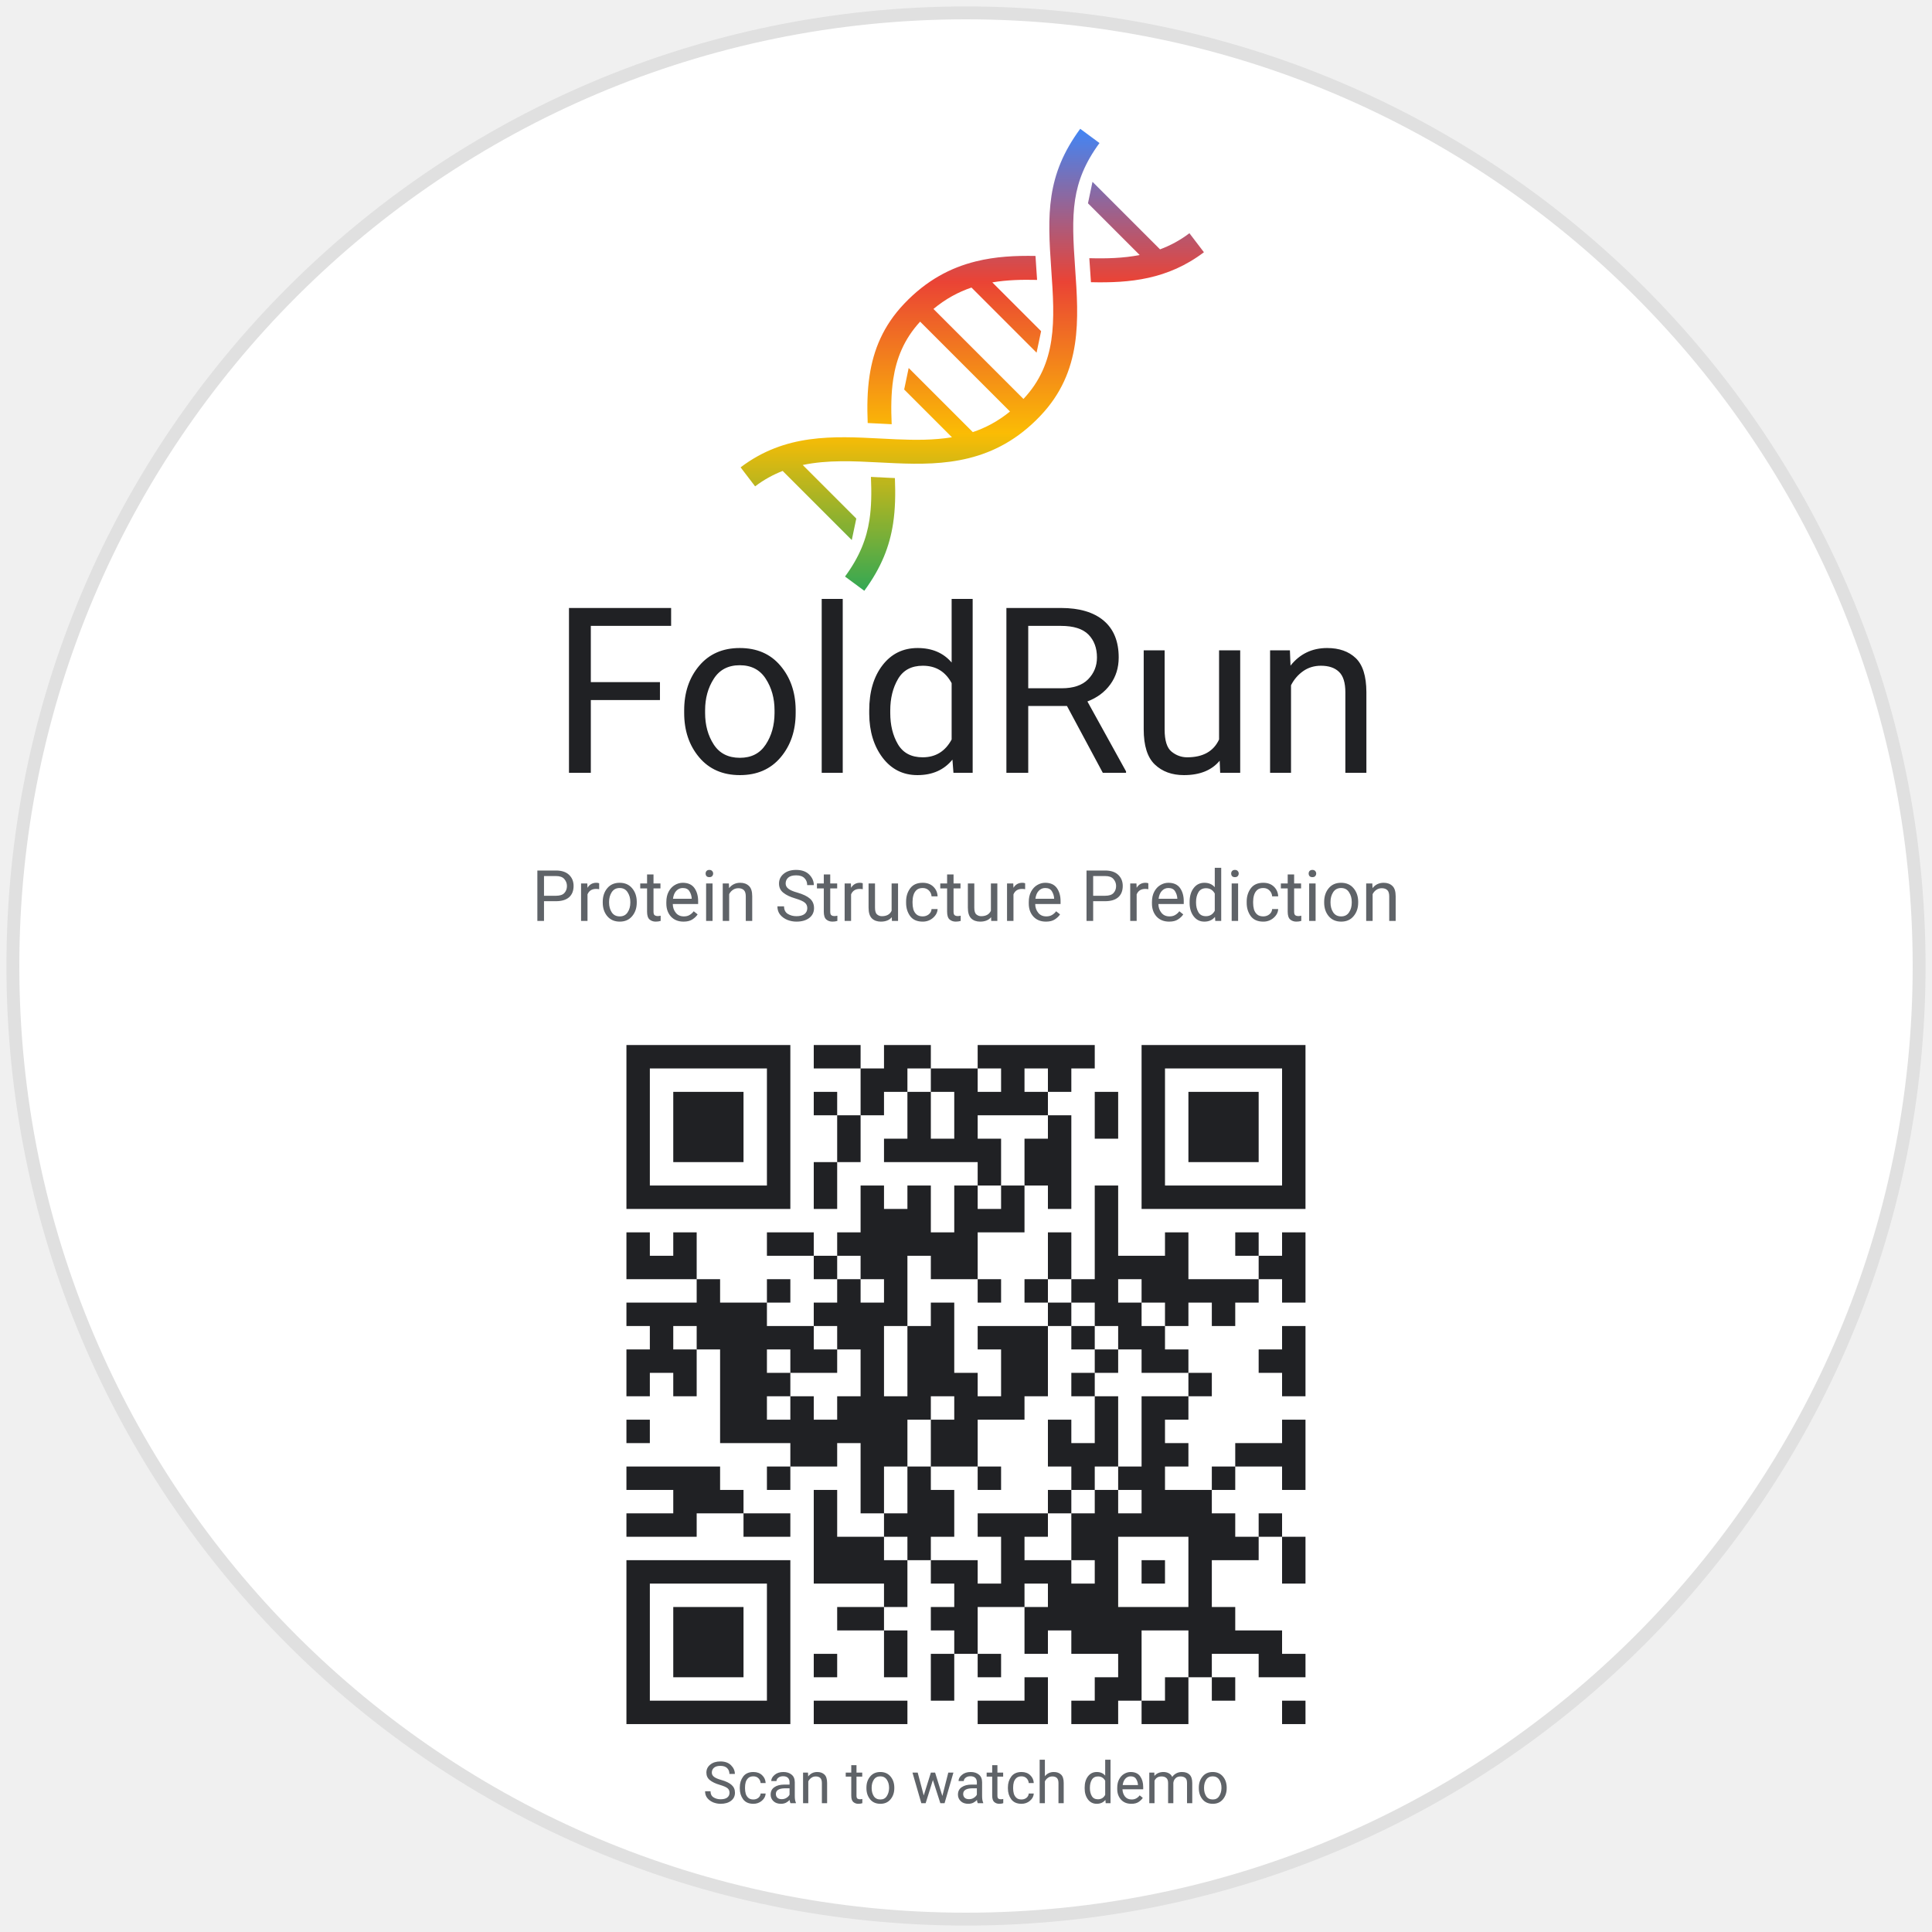
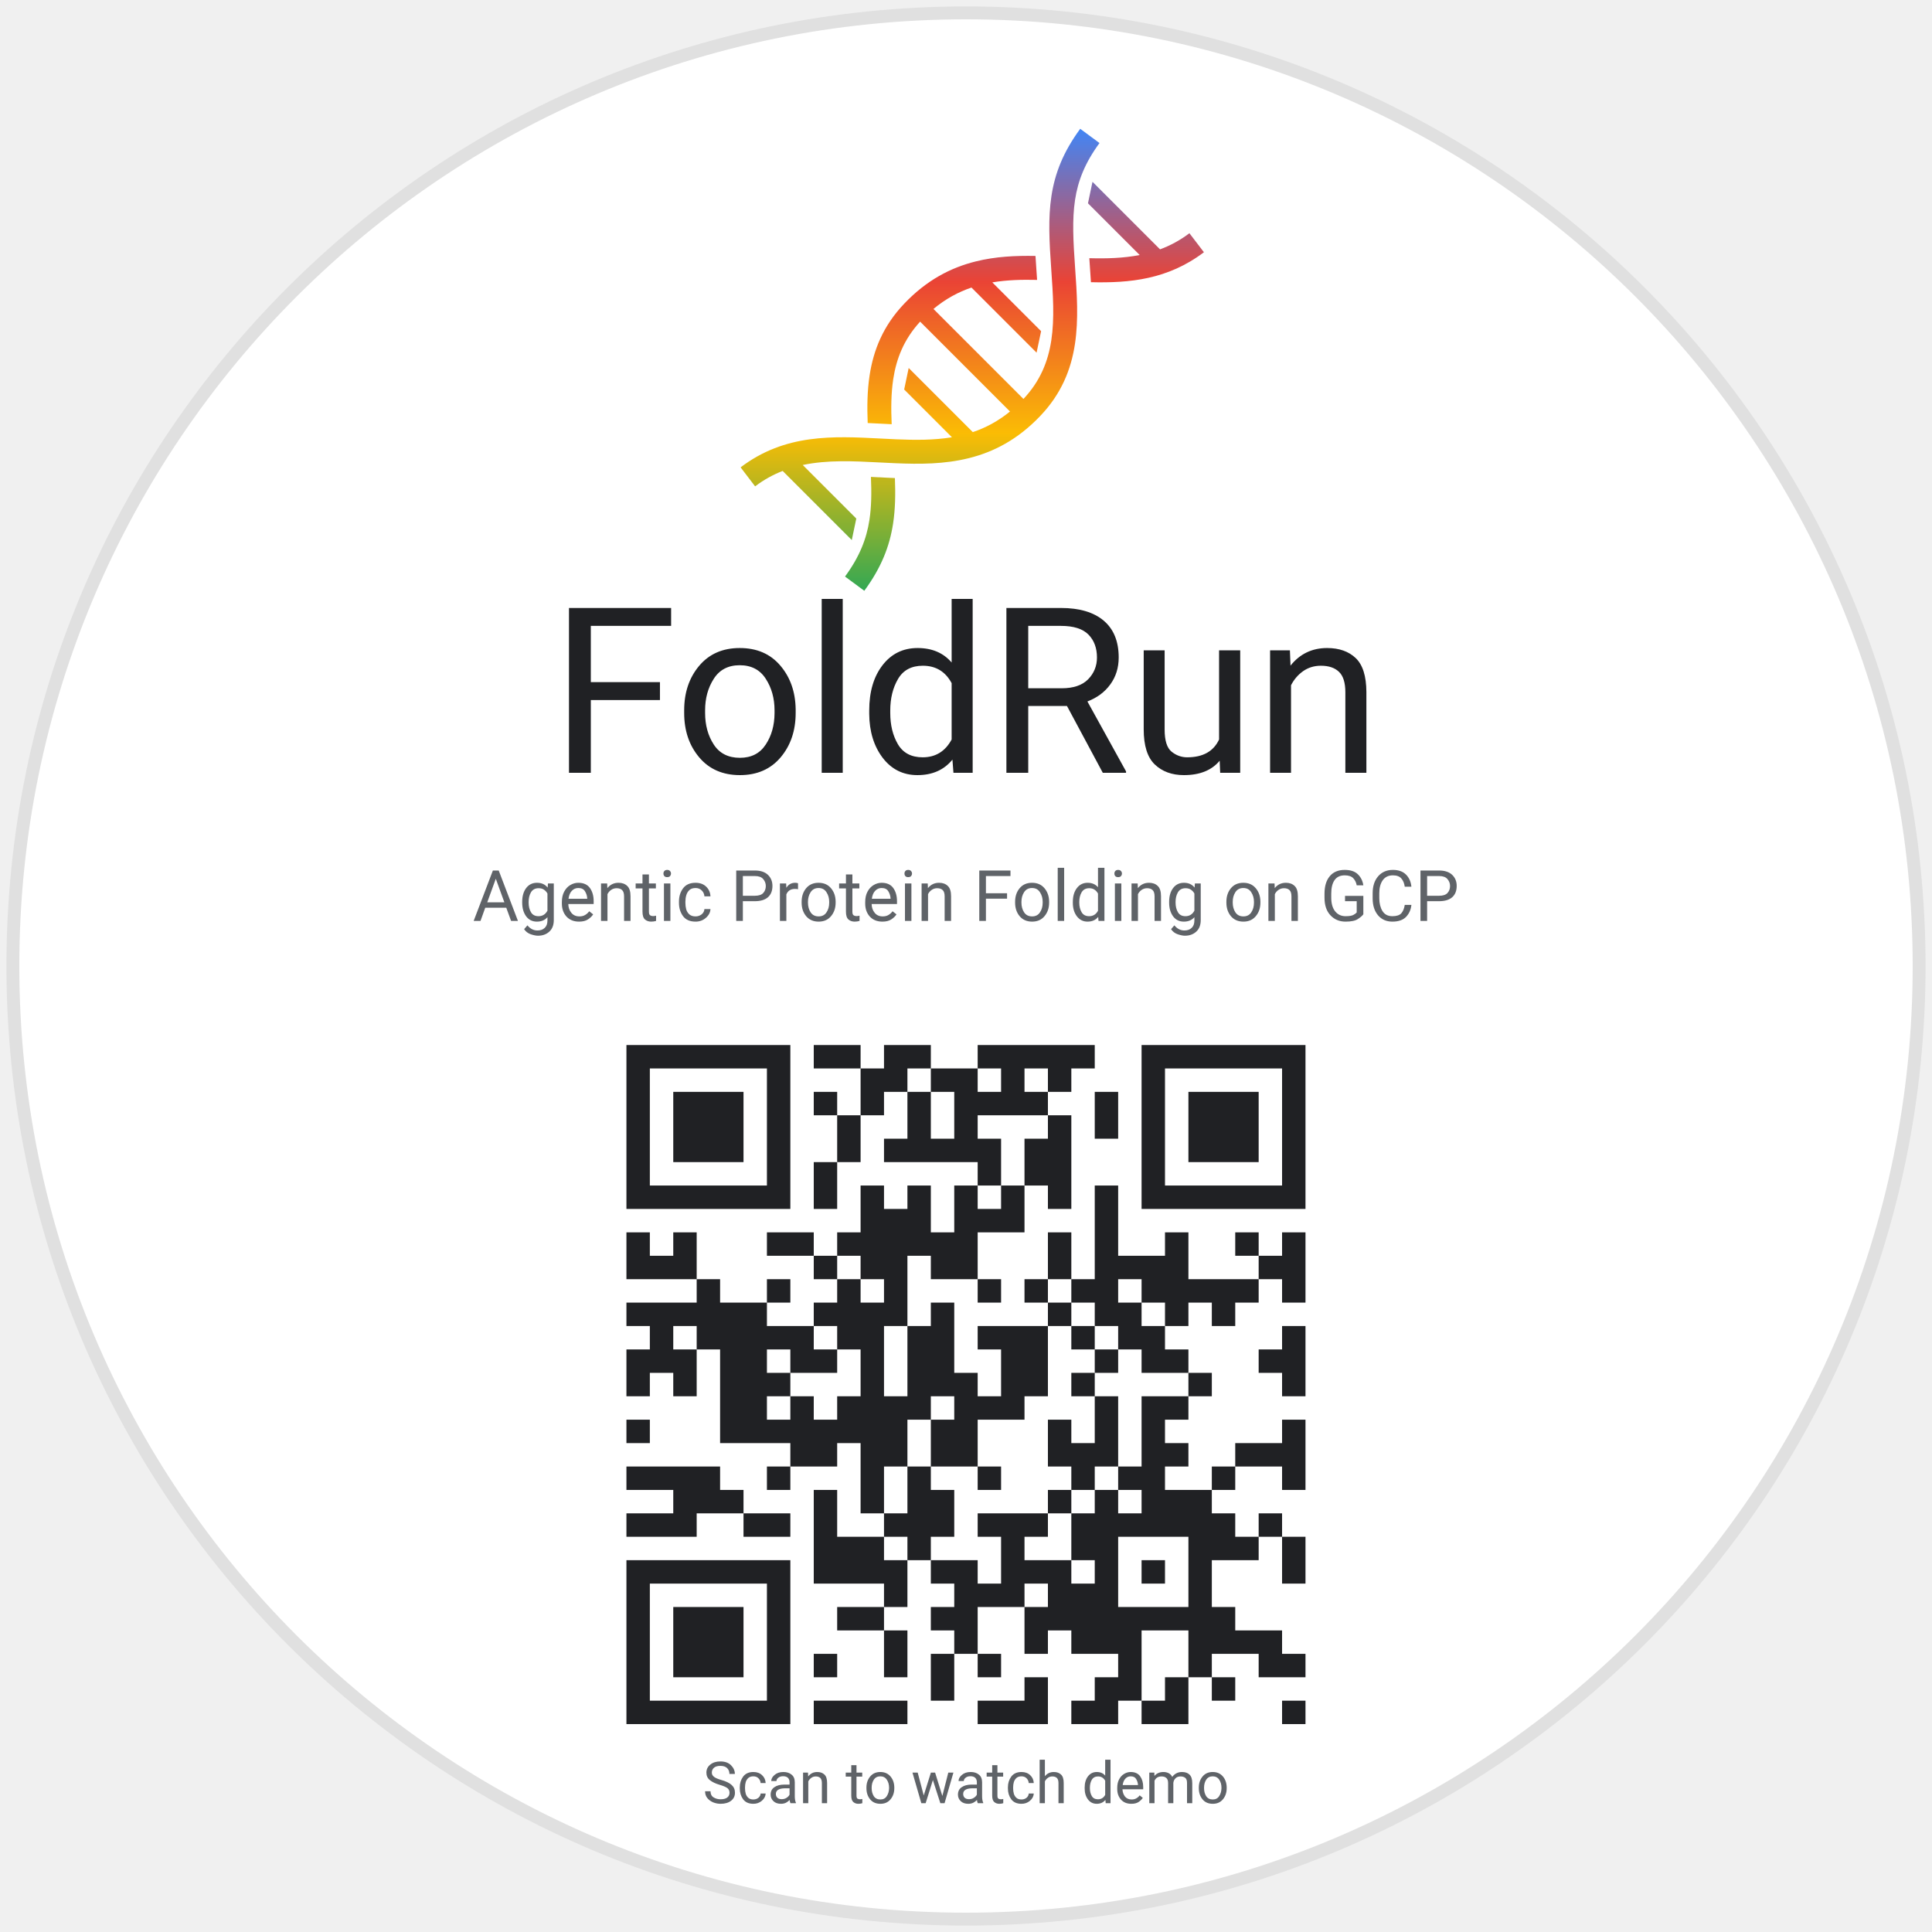
<svg xmlns="http://www.w3.org/2000/svg" viewBox="0 0 300 300" width="300" height="300">
  <defs>
    <linearGradient id="google-grad" x1="0%" y1="0%" x2="0%" y2="100%">
      <stop offset="0%" stop-color="#4285f4" />
      <stop offset="33%" stop-color="#ea4335" />
      <stop offset="66%" stop-color="#fbbc04" />
      <stop offset="100%" stop-color="#34a853" />
    </linearGradient>
  </defs>
  <circle cx="150" cy="150" r="148" fill="white" stroke="#e0e0e0" stroke-width="2" />
  <g transform="translate(115, 20) scale(0.14)">
    <path fill="url(#google-grad)" fill-rule="nonzero" d="M115.82 496.61c16.08,-21.9 23.85,-41.68 27.08,-62.84 2.24,-14.62 2.4,-30.2 1.65,-47.69l8.78 0.45 0 -0.05c5.71,0.41 11.56,0.59 17.29,0.88l0.53 0.02c0.7,18.07 0.42,34.48 -2.02,50.43 -3.88,25.36 -13.04,48.86 -31.93,74.59l-21.38 -15.79zm-46.9 -123.72l59.4 59.4 -5.01 23.84 -76.66 -76.66c-10.51,4.1 -20.72,9.65 -30.56,17.11l-16.09 -21.08c49.36,-37.43 102.43,-34.69 155.59,-31.95 6,0.31 12,0.62 16.82,0.83 21.05,0.9 41.94,1.07 61.99,-2.26l-52.97 -52.97 5 -23.85 71.12 71.11c14.12,-4.75 27.91,-11.99 41.25,-22.85l-99.68 -99.67c-17.99,19.58 -26.37,41.02 -29.83,63.81 -2.41,15.85 -2.49,32.61 -1.73,49.96l-10.21 -0.52c-0.58,-0.06 -1.16,-0.09 -1.76,-0.09 -4.88,-0.25 -9.75,-0.5 -14.63,-0.72 -0.72,-17.93 -0.51,-35.48 2.1,-52.67 4.3,-28.35 15.02,-55.1 38.41,-79.69 24.96,-26.25 51.67,-39.99 79.32,-46.87 21.97,-5.47 44.11,-6.51 66.29,-6.09 0.31,5.24 0.67,10.62 1.06,16.17 0.25,3.49 0.49,6.96 0.72,10.42 -16.87,-0.4 -33.55,0.02 -49.68,2.74l54.11 54.11 -5.01 23.84 -72.21 -72.21c-14.44,4.9 -28.55,12.41 -42.17,23.74l99.82 99.82c18.71,-19.89 27.35,-41.71 30.88,-64.93 3.72,-24.46 1.9,-51.11 -0.04,-78.72 -2.19,-31.17 -3.56,-56.83 0.2,-81.4 3.88,-25.35 13.04,-48.86 31.93,-74.59l21.37 15.8c-16.07,21.9 -23.84,41.68 -27.08,62.83 -3.35,21.93 -2.04,46.04 0.02,75.45 2.05,29.19 3.97,57.37 -0.17,84.67 -4.31,28.35 -15.02,55.09 -38.41,79.69 -24.96,26.25 -51.67,39.99 -79.32,46.87 -27.09,6.74 -54.43,6.76 -81.79,5.59 -6.48,-0.28 -11.8,-0.55 -17.11,-0.83 -28.93,-1.49 -57.83,-2.98 -85.28,2.82zm373.73 -232.9l-57.36 -57.36 5.01 -23.84 74.92 74.92c11.21,-4.17 22.11,-9.95 32.58,-17.89l16.09 21.09c-39.99,30.31 -82.39,34.28 -125.31,33.23 -0.36,-5.72 -0.76,-11.46 -1.16,-17.25 -0.23,-3.19 -0.44,-6.31 -0.64,-9.38 18.96,0.52 37.72,0.04 55.87,-3.52z" />
  </g>
  <text x="150" y="120" text-anchor="middle" font-family="Google Sans, Product Sans, Roboto, Arial, sans-serif" font-size="36" font-weight="400" fill="#202124" letter-spacing="-0.3">FoldRun</text>
-   <text x="150" y="143" text-anchor="middle" font-family="Google Sans, Product Sans, Roboto, Arial, sans-serif" font-size="11" fill="#5f6368">Protein Structure Prediction</text>
+   <text x="150" y="143" text-anchor="middle" font-family="Google Sans, Product Sans, Roboto, Arial, sans-serif" font-size="11" fill="#5f6368">Agentic Protein Folding on GCP</text>
  <g transform="translate(90, 155) scale(3.636)">
    <path d="M2,2H3V3H2zM3,2H4V3H3zM4,2H5V3H4zM5,2H6V3H5zM6,2H7V3H6zM7,2H8V3H7zM8,2H9V3H8zM10,2H11V3H10zM11,2H12V3H11zM13,2H14V3H13zM14,2H15V3H14zM17,2H18V3H17zM18,2H19V3H18zM19,2H20V3H19zM20,2H21V3H20zM21,2H22V3H21zM24,2H25V3H24zM25,2H26V3H25zM26,2H27V3H26zM27,2H28V3H27zM28,2H29V3H28zM29,2H30V3H29zM30,2H31V3H30zM2,3H3V4H2zM8,3H9V4H8zM12,3H13V4H12zM13,3H14V4H13zM15,3H16V4H15zM16,3H17V4H16zM18,3H19V4H18zM20,3H21V4H20zM24,3H25V4H24zM30,3H31V4H30zM2,4H3V5H2zM4,4H5V5H4zM5,4H6V5H5zM6,4H7V5H6zM8,4H9V5H8zM10,4H11V5H10zM12,4H13V5H12zM14,4H15V5H14zM16,4H17V5H16zM17,4H18V5H17zM18,4H19V5H18zM19,4H20V5H19zM22,4H23V5H22zM24,4H25V5H24zM26,4H27V5H26zM27,4H28V5H27zM28,4H29V5H28zM30,4H31V5H30zM2,5H3V6H2zM4,5H5V6H4zM5,5H6V6H5zM6,5H7V6H6zM8,5H9V6H8zM11,5H12V6H11zM14,5H15V6H14zM16,5H17V6H16zM20,5H21V6H20zM22,5H23V6H22zM24,5H25V6H24zM26,5H27V6H26zM27,5H28V6H27zM28,5H29V6H28zM30,5H31V6H30zM2,6H3V7H2zM4,6H5V7H4zM5,6H6V7H5zM6,6H7V7H6zM8,6H9V7H8zM11,6H12V7H11zM13,6H14V7H13zM14,6H15V7H14zM15,6H16V7H15zM16,6H17V7H16zM17,6H18V7H17zM19,6H20V7H19zM20,6H21V7H20zM24,6H25V7H24zM26,6H27V7H26zM27,6H28V7H27zM28,6H29V7H28zM30,6H31V7H30zM2,7H3V8H2zM8,7H9V8H8zM10,7H11V8H10zM17,7H18V8H17zM19,7H20V8H19zM20,7H21V8H20zM24,7H25V8H24zM30,7H31V8H30zM2,8H3V9H2zM3,8H4V9H3zM4,8H5V9H4zM5,8H6V9H5zM6,8H7V9H6zM7,8H8V9H7zM8,8H9V9H8zM10,8H11V9H10zM12,8H13V9H12zM14,8H15V9H14zM16,8H17V9H16zM18,8H19V9H18zM20,8H21V9H20zM22,8H23V9H22zM24,8H25V9H24zM25,8H26V9H25zM26,8H27V9H26zM27,8H28V9H27zM28,8H29V9H28zM29,8H30V9H29zM30,8H31V9H30zM12,9H13V10H12zM13,9H14V10H13zM14,9H15V10H14zM16,9H17V10H16zM17,9H18V10H17zM18,9H19V10H18zM22,9H23V10H22zM2,10H3V11H2zM4,10H5V11H4zM8,10H9V11H8zM9,10H10V11H9zM11,10H12V11H11zM12,10H13V11H12zM13,10H14V11H13zM14,10H15V11H14zM15,10H16V11H15zM16,10H17V11H16zM20,10H21V11H20zM22,10H23V11H22zM25,10H26V11H25zM28,10H29V11H28zM30,10H31V11H30zM2,11H3V12H2zM3,11H4V12H3zM4,11H5V12H4zM10,11H11V12H10zM12,11H13V12H12zM13,11H14V12H13zM15,11H16V12H15zM16,11H17V12H16zM20,11H21V12H20zM22,11H23V12H22zM23,11H24V12H23zM24,11H25V12H24zM25,11H26V12H25zM29,11H30V12H29zM30,11H31V12H30zM5,12H6V13H5zM8,12H9V13H8zM11,12H12V13H11zM13,12H14V13H13zM17,12H18V13H17zM19,12H20V13H19zM21,12H22V13H21zM22,12H23V13H22zM24,12H25V13H24zM25,12H26V13H25zM26,12H27V13H26zM27,12H28V13H27zM28,12H29V13H28zM30,12H31V13H30zM2,13H3V14H2zM3,13H4V14H3zM4,13H5V14H4zM5,13H6V14H5zM6,13H7V14H6zM7,13H8V14H7zM10,13H11V14H10zM11,13H12V14H11zM12,13H13V14H12zM13,13H14V14H13zM15,13H16V14H15zM20,13H21V14H20zM22,13H23V14H22zM23,13H24V14H23zM25,13H26V14H25zM27,13H28V14H27zM3,14H4V15H3zM5,14H6V15H5zM6,14H7V15H6zM7,14H8V15H7zM8,14H9V15H8zM9,14H10V15H9zM11,14H12V15H11zM12,14H13V15H12zM14,14H15V15H14zM15,14H16V15H15zM17,14H18V15H17zM18,14H19V15H18zM19,14H20V15H19zM21,14H22V15H21zM23,14H24V15H23zM24,14H25V15H24zM30,14H31V15H30zM2,15H3V16H2zM3,15H4V16H3zM4,15H5V16H4zM6,15H7V16H6zM7,15H8V16H7zM9,15H10V16H9zM10,15H11V16H10zM12,15H13V16H12zM14,15H16V16H14zM18,15H19V16H18zM19,15H20V16H19zM22,15H23V16H22zM24,15H25V16H24zM25,15H26V16H25zM29,15H30V16H29zM30,15H31V16H30zM2,16H3V17H2zM4,16H5V17H4zM6,16H7V17H6zM7,16H8V17H7zM8,16H9V17H8zM12,16H13V17H12zM14,16H15V17H14zM15,16H16V17H15zM16,16H17V17H16zM18,16H19V17H18zM19,16H20V17H19zM21,16H22V17H21zM26,16H27V17H26zM30,16H31V17H30zM6,17H7V18H6zM7,17H8V18H7zM9,17H10V18H9zM11,17H12V18H11zM12,17H13V18H12zM13,17H14V18H13zM14,17H15V18H14zM16,17H17V18H16zM17,17H18V18H17zM18,17H19V18H18zM22,17H23V18H22zM24,17H25V18H24zM25,17H26V18H25zM2,18H3V19H2zM6,18H7V19H6zM7,18H8V19H7zM8,18H9V19H8zM9,18H10V19H9zM10,18H11V19H10zM11,18H12V19H11zM12,18H13V19H12zM13,18H14V19H13zM15,18H16V19H15zM16,18H17V19H16zM20,18H21V19H20zM22,18H23V19H22zM24,18H25V19H24zM30,18H31V19H30zM9,19H10V20H9zM10,19H11V20H10zM12,19H13V20H12zM13,19H14V20H13zM15,19H16V20H15zM16,19H17V20H16zM20,19H21V20H20zM21,19H22V20H21zM22,19H23V20H22zM24,19H25V20H24zM25,19H26V20H25zM28,19H29V20H28zM29,19H30V20H29zM30,19H31V20H30zM2,20H3V21H2zM3,20H4V21H3zM4,20H5V21H4zM5,20H6V21H5zM8,20H9V21H8zM12,20H13V21H12zM14,20H15V21H14zM17,20H18V21H17zM21,20H22V21H21zM23,20H24V21H23zM24,20H25V21H24zM27,20H28V21H27zM30,20H31V21H30zM4,21H5V22H4zM5,21H6V22H5zM6,21H7V22H6zM10,21H11V22H10zM12,21H13V22H12zM14,21H15V22H14zM15,21H16V22H15zM20,21H21V22H20zM22,21H23V22H22zM24,21H25V22H24zM25,21H26V22H25zM26,21H27V22H26zM2,22H3V23H2zM3,22H4V23H3zM4,22H5V23H4zM7,22H8V23H7zM8,22H9V23H8zM10,22H11V23H10zM13,22H14V23H13zM14,22H15V23H14zM15,22H16V23H15zM17,22H18V23H17zM18,22H19V23H18zM19,22H20V23H19zM21,22H22V23H21zM22,22H23V23H22zM23,22H24V23H23zM24,22H25V23H24zM25,22H26V23H25zM26,22H27V23H26zM27,22H28V23H27zM29,22H30V23H29zM10,23H11V24H10zM11,23H12V24H11zM12,23H13V24H12zM14,23H15V24H14zM18,23H19V24H18zM21,23H22V24H21zM22,23H23V24H22zM26,23H27V24H26zM27,23H28V24H27zM28,23H29V24H28zM30,23H31V24H30zM2,24H3V25H2zM3,24H4V25H3zM4,24H5V25H4zM5,24H6V25H5zM6,24H7V25H6zM7,24H8V25H7zM8,24H9V25H8zM10,24H11V25H10zM11,24H12V25H11zM12,24H13V25H12zM13,24H14V25H13zM15,24H16V25H15zM16,24H17V25H16zM18,24H19V25H18zM19,24H20V25H19zM20,24H21V25H20zM22,24H23V25H22zM24,24H25V25H24zM26,24H27V25H26zM30,24H31V25H30zM2,25H3V26H2zM8,25H9V26H8zM13,25H14V26H13zM16,25H17V26H16zM17,25H18V26H17zM18,25H19V26H18zM20,25H21V26H20zM21,25H22V26H21zM22,25H23V26H22zM26,25H27V26H26zM2,26H3V27H2zM4,26H5V27H4zM5,26H6V27H5zM6,26H7V27H6zM8,26H9V27H8zM11,26H12V27H11zM12,26H13V27H12zM15,26H16V27H15zM16,26H17V27H16zM19,26H20V27H19zM20,26H21V27H20zM21,26H22V27H21zM22,26H23V27H22zM23,26H24V27H23zM24,26H25V27H24zM25,26H26V27H25zM26,26H27V27H26zM27,26H28V27H27zM2,27H3V28H2zM4,27H5V28H4zM5,27H6V28H5zM6,27H7V28H6zM8,27H9V28H8zM13,27H14V28H13zM16,27H17V28H16zM19,27H20V28H19zM21,27H22V28H21zM22,27H23V28H22zM23,27H24V28H23zM26,27H27V28H26zM27,27H28V28H27zM28,27H29V28H28zM29,27H30V28H29zM2,28H3V29H2zM4,28H5V29H4zM5,28H6V29H5zM6,28H7V29H6zM8,28H9V29H8zM10,28H11V29H10zM13,28H14V29H13zM15,28H16V29H15zM17,28H18V29H17zM23,28H24V29H23zM26,28H27V29H26zM29,28H30V29H29zM30,28H31V29H30zM2,29H3V30H2zM8,29H9V30H8zM15,29H16V30H15zM19,29H20V30H19zM22,29H23V30H22zM23,29H24V30H23zM25,29H26V30H25zM27,29H28V30H27zM2,30H3V31H2zM3,30H4V31H3zM4,30H5V31H4zM5,30H6V31H5zM6,30H7V31H6zM7,30H8V31H7zM8,30H9V31H8zM10,30H11V31H10zM11,30H12V31H11zM12,30H13V31H12zM13,30H14V31H13zM17,30H18V31H17zM18,30H19V31H18zM19,30H20V31H19zM21,30H22V31H21zM22,30H23V31H22zM24,30H25V31H24zM25,30H26V31H25zM30,30H31V31H30z" fill="#202124" fill-rule="nonzero" stroke="none" />
  </g>
  <text x="150" y="280" text-anchor="middle" font-family="Google Sans, Product Sans, Roboto, Arial, sans-serif" font-size="9" fill="#5f6368">Scan to watch demo</text>
</svg>
